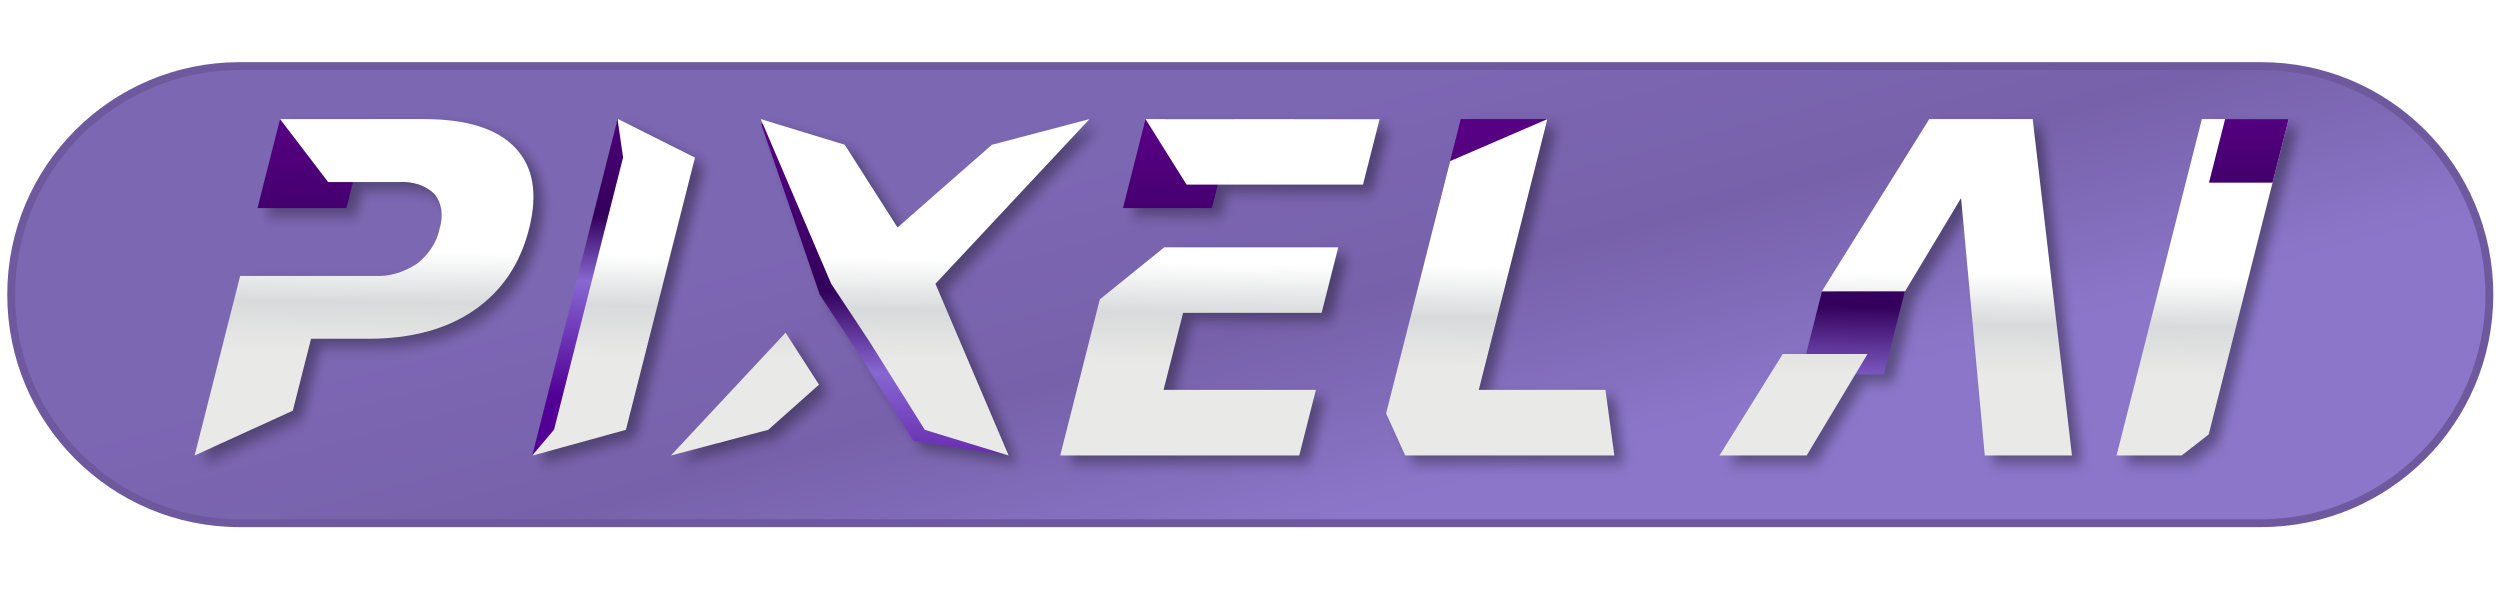
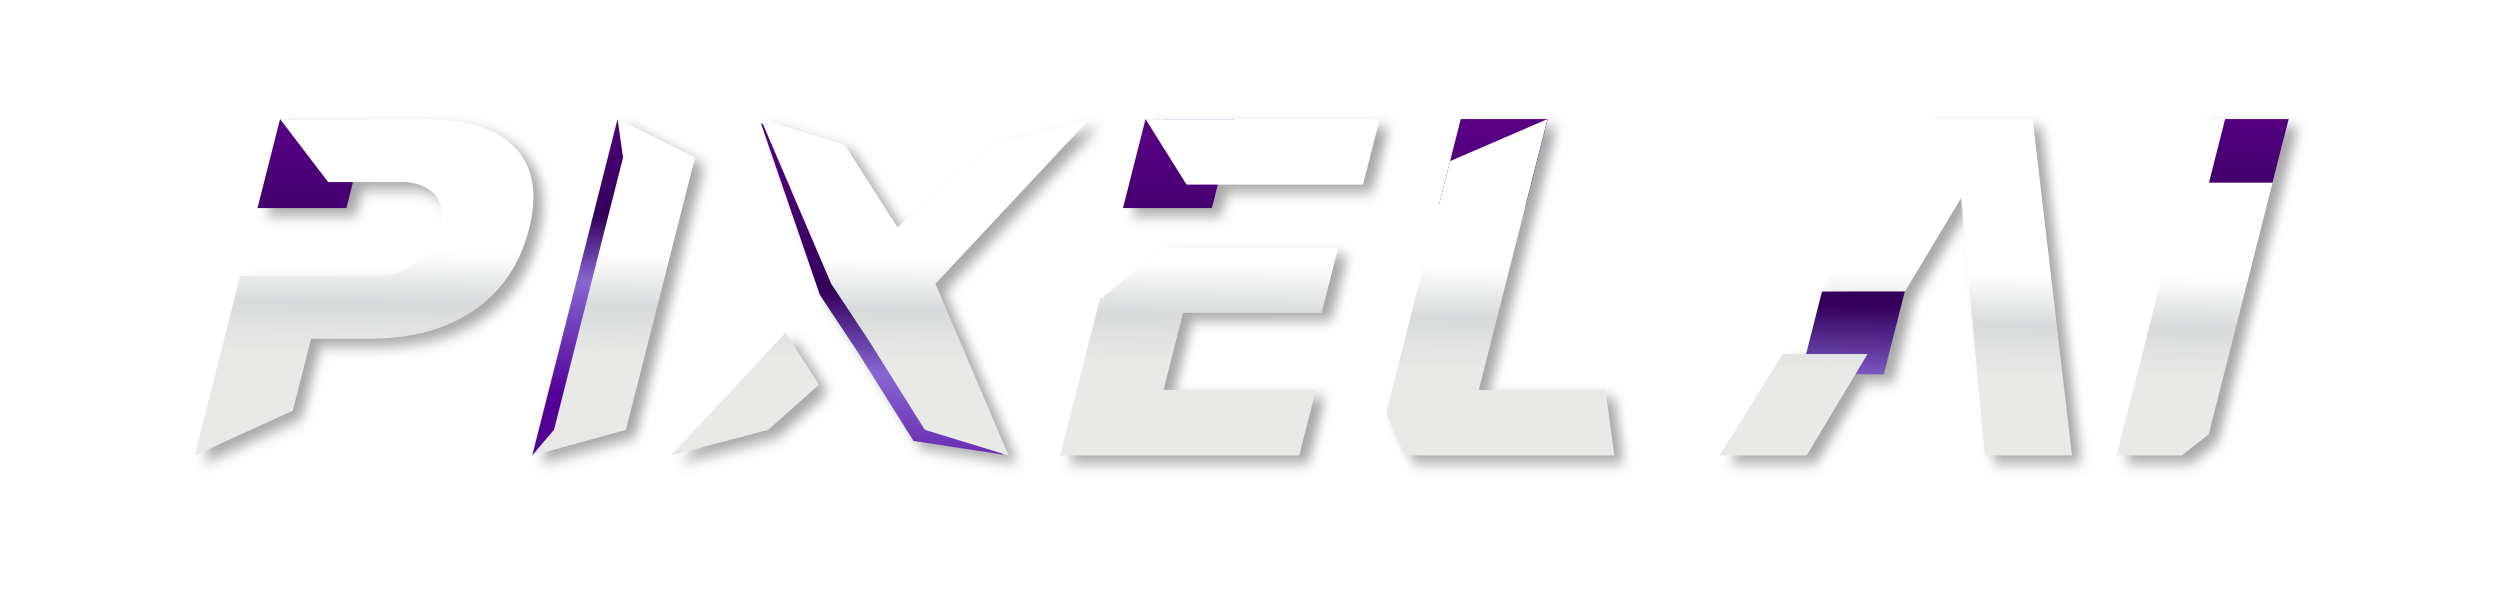
- <svg xmlns="http://www.w3.org/2000/svg" xmlns:xlink="http://www.w3.org/1999/xlink" width="191" height="45" viewBox="0 0 50.54 11.91">
-   <defs>
+ <svg xmlns="http://www.w3.org/2000/svg" xmlns:xlink="http://www.w3.org/1999/xlink" width="191" height="45" viewBox="0 0 50.54 11.91" version="1.1" id="svg15">
+   <defs id="defs11">
    <linearGradient id="b">
-       <stop offset="0" stop-color="#570083" />
-       <stop offset=".42" stop-color="#33005b" />
-       <stop offset=".63" stop-color="#8767d2" />
-       <stop offset="1" stop-color="#520096" />
+       <stop offset="0" stop-color="#570083" id="stop1" />
+       <stop offset=".42" stop-color="#33005b" id="stop2" />
+       <stop offset=".63" stop-color="#8767d2" id="stop3" />
+       <stop offset="1" stop-color="#520096" id="stop4" />
    </linearGradient>
    <linearGradient id="c">
-       <stop offset="0" stop-color="#563a9d" />
-       <stop offset=".5" stop-color="#4f3392" />
-       <stop offset="1" stop-color="#694eb9" />
+       <stop offset="0" stop-color="#563a9d" id="stop5" />
+       <stop offset=".5" stop-color="#4f3392" id="stop6" />
+       <stop offset="1" stop-color="#694eb9" id="stop7" />
    </linearGradient>
    <linearGradient id="a">
-       <stop offset="0" stop-color="#fff" />
-       <stop offset=".5" stop-color="#fff" />
-       <stop offset=".75" stop-color="#d8dadb" />
-       <stop offset="1" stop-color="#e9e9e7" />
+       <stop offset="0" stop-color="#fff" id="stop8" />
+       <stop offset=".5" stop-color="#fff" id="stop9" />
+       <stop offset=".75" stop-color="#d8dadb" id="stop10" />
+       <stop offset="1" stop-color="#e9e9e7" id="stop11" />
    </linearGradient>
    <linearGradient xlink:href="#a" id="g" x1="105.58" x2="105.35" y1="80.93" y2="97.66" gradientUnits="userSpaceOnUse" />
    <linearGradient xlink:href="#b" id="h" x1="179.74" x2="179.38" y1="76.47" y2="101.99" gradientUnits="userSpaceOnUse" />
    <linearGradient xlink:href="#b" id="f" x1="162.09" x2="161.64" y1="79.49" y2="111.25" gradientUnits="userSpaceOnUse" />
    <linearGradient xlink:href="#c" id="d" x1="66.04" x2="68.16" y1="83.94" y2="91.85" gradientTransform="translate(0 -.19)" gradientUnits="userSpaceOnUse" />
-     <filter id="e" width="1.02" height="1.1" x="-.01" y="-.05" color-interpolation-filters="sRGB">
-       <feGaussianBlur stdDeviation=".59" />
+     <filter id="e" width="1.017" height="1.102" x="-0.009" y="-0.051" color-interpolation-filters="sRGB">
+       <feGaussianBlur stdDeviation=".59" id="feGaussianBlur11" />
    </filter>
  </defs>
-   <g transform="matrix(.997 0 0 .997 -46.01 -79.56)">
-     <rect width="50.26" height="9.27" x="46.37" y="81.14" fill="url(#d)" stroke="#452882" stroke-linecap="round" stroke-linejoin="bevel" stroke-miterlimit=".1" stroke-width=".16" opacity=".77" rx="4.63" ry="4.63" />
-     <path d="M48.8 197.24V225l.03-.07v.08L56 222.9v-22.48l-7.16-3.18v.1zm-16 0H20.9v7.35h7.35v-2.16h3.78a4.7 4.7 0 0 1 3.22 1 3.64 3.64 0 0 1 1.14 2.87c0 1.24-.38 2.2-1.14 2.88a4.7 4.7 0 0 1-3.22 1H20.91v14.84l7.16-3.7v-5.94h4.73c3.53 0 6.24-.78 8.12-2.34 1.9-1.58 2.85-3.82 2.85-6.74 0-2.9-.95-5.13-2.85-6.7-1.88-1.57-4.59-2.36-8.12-2.36zm27.8 0 .3.42-.18-.07 8.45 14.17 4.3 4.69 6.49 7.37 7.71 1.13-.06-.08.51.15-9.63-14.18 9.26-13.6-7.52 2.12-6.06 6.83-6.08-6.83zm31.78 0v7.35h7.35v-1.94h11.98v-5.4zm26.03 0v24.3l2.47 3.48h17.27l-2.12-5.42h-10.46v-15.18h.02v-7.18zm38.7 0-5.27 14.22h6.87l2.67-7.7 7.35 21.26h7.2l-10.29-27.78zm22.5 0v27.78H185l1.79-1.74v-26.04zM111 207.83H96.62l-4.24 4.3v12.89h19.74v-5.42H99.54v-6.36H111zm40.86 3.64v5.17h-1.93l-3.1 8.38h7.2l2.32-6.7h2.36v-6.85zm-84.72 3.4-6.9 10.15 7.5-2.12 3.26-3.73z" filter="url(#e)" font-family="Bitstream Vera Sans" font-size="38.1" font-weight="700" letter-spacing="0" opacity=".34" style="line-height:1.25;-inkscape-font-specification:&quot;Bitstream Vera Sans Bold&quot;" transform="matrix(.2456 0 -.0623 .2456 59.16 33.93)" word-spacing="0" />
-     <g font-family="Bitstream Vera Sans" font-size="38.1" font-weight="700" letter-spacing="0" word-spacing="0">
-       <path fill="url(#f)" d="M19.63 77.34v7.35h7.34v-7.35zm71.47 0v7.35h7.34v-7.35zm26.03 0v7.19h7.18v-7.19zm-57.7.35 8.46 14.17 4.3 4.69 6.49 7.37 7.7 1.13-9.88-13.19 9.27-13.6-7.52 2.12-6.07 6.83-6.08-6.83zm91.14 13.88v6.85h6.84v-6.85z" style="line-height:1.25;-inkscape-font-specification:&quot;Bitstream Vera Sans Bold&quot;" transform="matrix(.2456 0 -.0623 .2456 51.82 63.22)" />
-       <path fill="url(#g)" d="m19.63 77.34 5.29 5.2h5.83a4.7 4.7 0 0 1 3.22 1 3.63 3.63 0 0 1 1.13 2.86 3.7 3.7 0 0 1-1.13 2.88 4.7 4.7 0 0 1-3.22 1.01H19.62v14.83l7.17-3.7v-5.94h4.72c3.54 0 6.25-.78 8.13-2.34 1.9-1.58 2.85-3.82 2.85-6.74 0-2.9-.95-5.13-2.85-6.7-1.88-1.57-4.6-2.36-8.13-2.36Zm27.92 0v27.78L54.7 103V80.52zm11.78 0 9.26 13.6 4.3 4.69 6.49 7.37 7.46 2.12-9.64-14.18 9.27-13.6-7.52 2.12-6.06 6.83-6.09-6.83zm31.77 0 4.76 5.41h14.57v-5.4zm33.19 0-7.16 3.47v20.83l2.46 3.48h17.27l-2.11-5.42h-10.46V78.73zm31.53 0-5.26 14.22h6.87l2.67-7.7 7.35 21.26h7.2l-10.29-27.78Zm22.51 0v27.78h5.38l1.79-1.74V77.34zM109.7 87.93H95.33l-4.23 4.3v12.89h19.74V99.7H98.26v-6.36h11.44Zm-43.85 7.05-6.9 10.14 7.5-2.12 3.25-3.73zm82.79 1.76-3.1 8.38h7.2l2.9-8.38z" style="line-height:1.25;-inkscape-font-specification:&quot;Bitstream Vera Sans Bold&quot;" transform="matrix(.2456 0 -.0623 .2456 51.82 63.22)" />
-       <path fill="url(#h)" d="M47.5 77.34v27.77l1.26-2.12V80.51zm132.75 0v5.25h5.25v-5.25z" style="line-height:1.25;-inkscape-font-specification:&quot;Bitstream Vera Sans Bold&quot;" transform="matrix(.2456 0 -.0623 .2456 51.82 63.22)" />
+   <g transform="matrix(.997 0 0 .997 -46.01 -79.56)" id="g15">
+     <path d="M48.8 197.24V225l.03-.07v.08L56 222.9v-22.48l-7.16-3.18v.1zm-16 0H20.9v7.35h7.35v-2.16h3.78a4.7 4.7 0 0 1 3.22 1 3.64 3.64 0 0 1 1.14 2.87c0 1.24-.38 2.2-1.14 2.88a4.7 4.7 0 0 1-3.22 1H20.91v14.84l7.16-3.7v-5.94h4.73c3.53 0 6.24-.78 8.12-2.34 1.9-1.58 2.85-3.82 2.85-6.74 0-2.9-.95-5.13-2.85-6.7-1.88-1.57-4.59-2.36-8.12-2.36zm27.8 0 .3.42-.18-.07 8.45 14.17 4.3 4.69 6.49 7.37 7.71 1.13-.06-.08.51.15-9.63-14.18 9.26-13.6-7.52 2.12-6.06 6.83-6.08-6.83zm31.78 0v7.35h7.35v-1.94h11.98v-5.4zm26.03 0v24.3l2.47 3.48h17.27l-2.12-5.42h-10.46v-15.18h.02v-7.18zm38.7 0-5.27 14.22h6.87l2.67-7.7 7.35 21.26h7.2l-10.29-27.78zm22.5 0v27.78H185l1.79-1.74v-26.04zM111 207.83H96.62l-4.24 4.3v12.89h19.74v-5.42H99.54v-6.36H111zm40.86 3.64v5.17h-1.93l-3.1 8.38h7.2l2.32-6.7h2.36v-6.85zm-84.72 3.4-6.9 10.15 7.5-2.12 3.26-3.73z" filter="url(#e)" font-family="Bitstream Vera Sans" font-size="38.1" font-weight="700" letter-spacing="0" opacity=".34" style="line-height:1.25;-inkscape-font-specification:&quot;Bitstream Vera Sans Bold&quot;" transform="matrix(.2456 0 -.0623 .2456 59.16 33.93)" word-spacing="0" id="path11" />
+     <g font-family="Bitstream Vera Sans" font-size="38.1" font-weight="700" letter-spacing="0" word-spacing="0" id="g14">
+       <path fill="url(#f)" d="M19.63 77.34v7.35h7.34v-7.35zm71.47 0v7.35h7.34v-7.35zm26.03 0v7.19h7.18v-7.19zm-57.7.35 8.46 14.17 4.3 4.69 6.49 7.37 7.7 1.13-9.88-13.19 9.27-13.6-7.52 2.12-6.07 6.83-6.08-6.83zm91.14 13.88v6.85h6.84v-6.85z" style="line-height:1.25;-inkscape-font-specification:&quot;Bitstream Vera Sans Bold&quot;" transform="matrix(.2456 0 -.0623 .2456 51.82 63.22)" id="path12" />
+       <path fill="url(#g)" d="m19.63 77.34 5.29 5.2h5.83a4.7 4.7 0 0 1 3.22 1 3.63 3.63 0 0 1 1.13 2.86 3.7 3.7 0 0 1-1.13 2.88 4.7 4.7 0 0 1-3.22 1.01H19.62v14.83l7.17-3.7v-5.94h4.72c3.54 0 6.25-.78 8.13-2.34 1.9-1.58 2.85-3.82 2.85-6.74 0-2.9-.95-5.13-2.85-6.7-1.88-1.57-4.6-2.36-8.13-2.36Zm27.92 0v27.78L54.7 103V80.52zm11.78 0 9.26 13.6 4.3 4.69 6.49 7.37 7.46 2.12-9.64-14.18 9.27-13.6-7.52 2.12-6.06 6.83-6.09-6.83zm31.77 0 4.76 5.41h14.57v-5.4zm33.19 0-7.16 3.47v20.83l2.46 3.48h17.27l-2.11-5.42h-10.46V78.73zm31.53 0-5.26 14.22h6.87l2.67-7.7 7.35 21.26h7.2l-10.29-27.78Zm22.51 0v27.78h5.38l1.79-1.74V77.34zM109.7 87.93H95.33l-4.23 4.3v12.89h19.74V99.7H98.26v-6.36h11.44Zm-43.85 7.05-6.9 10.14 7.5-2.12 3.25-3.73zm82.79 1.76-3.1 8.38h7.2l2.9-8.38z" style="line-height:1.25;-inkscape-font-specification:&quot;Bitstream Vera Sans Bold&quot;" transform="matrix(.2456 0 -.0623 .2456 51.82 63.22)" id="path13" />
+       <path fill="url(#h)" d="M47.5 77.34v27.77l1.26-2.12V80.51zm132.75 0v5.25h5.25v-5.25z" style="line-height:1.25;-inkscape-font-specification:&quot;Bitstream Vera Sans Bold&quot;" transform="matrix(.2456 0 -.0623 .2456 51.82 63.22)" id="path14" />
    </g>
  </g>
</svg>
